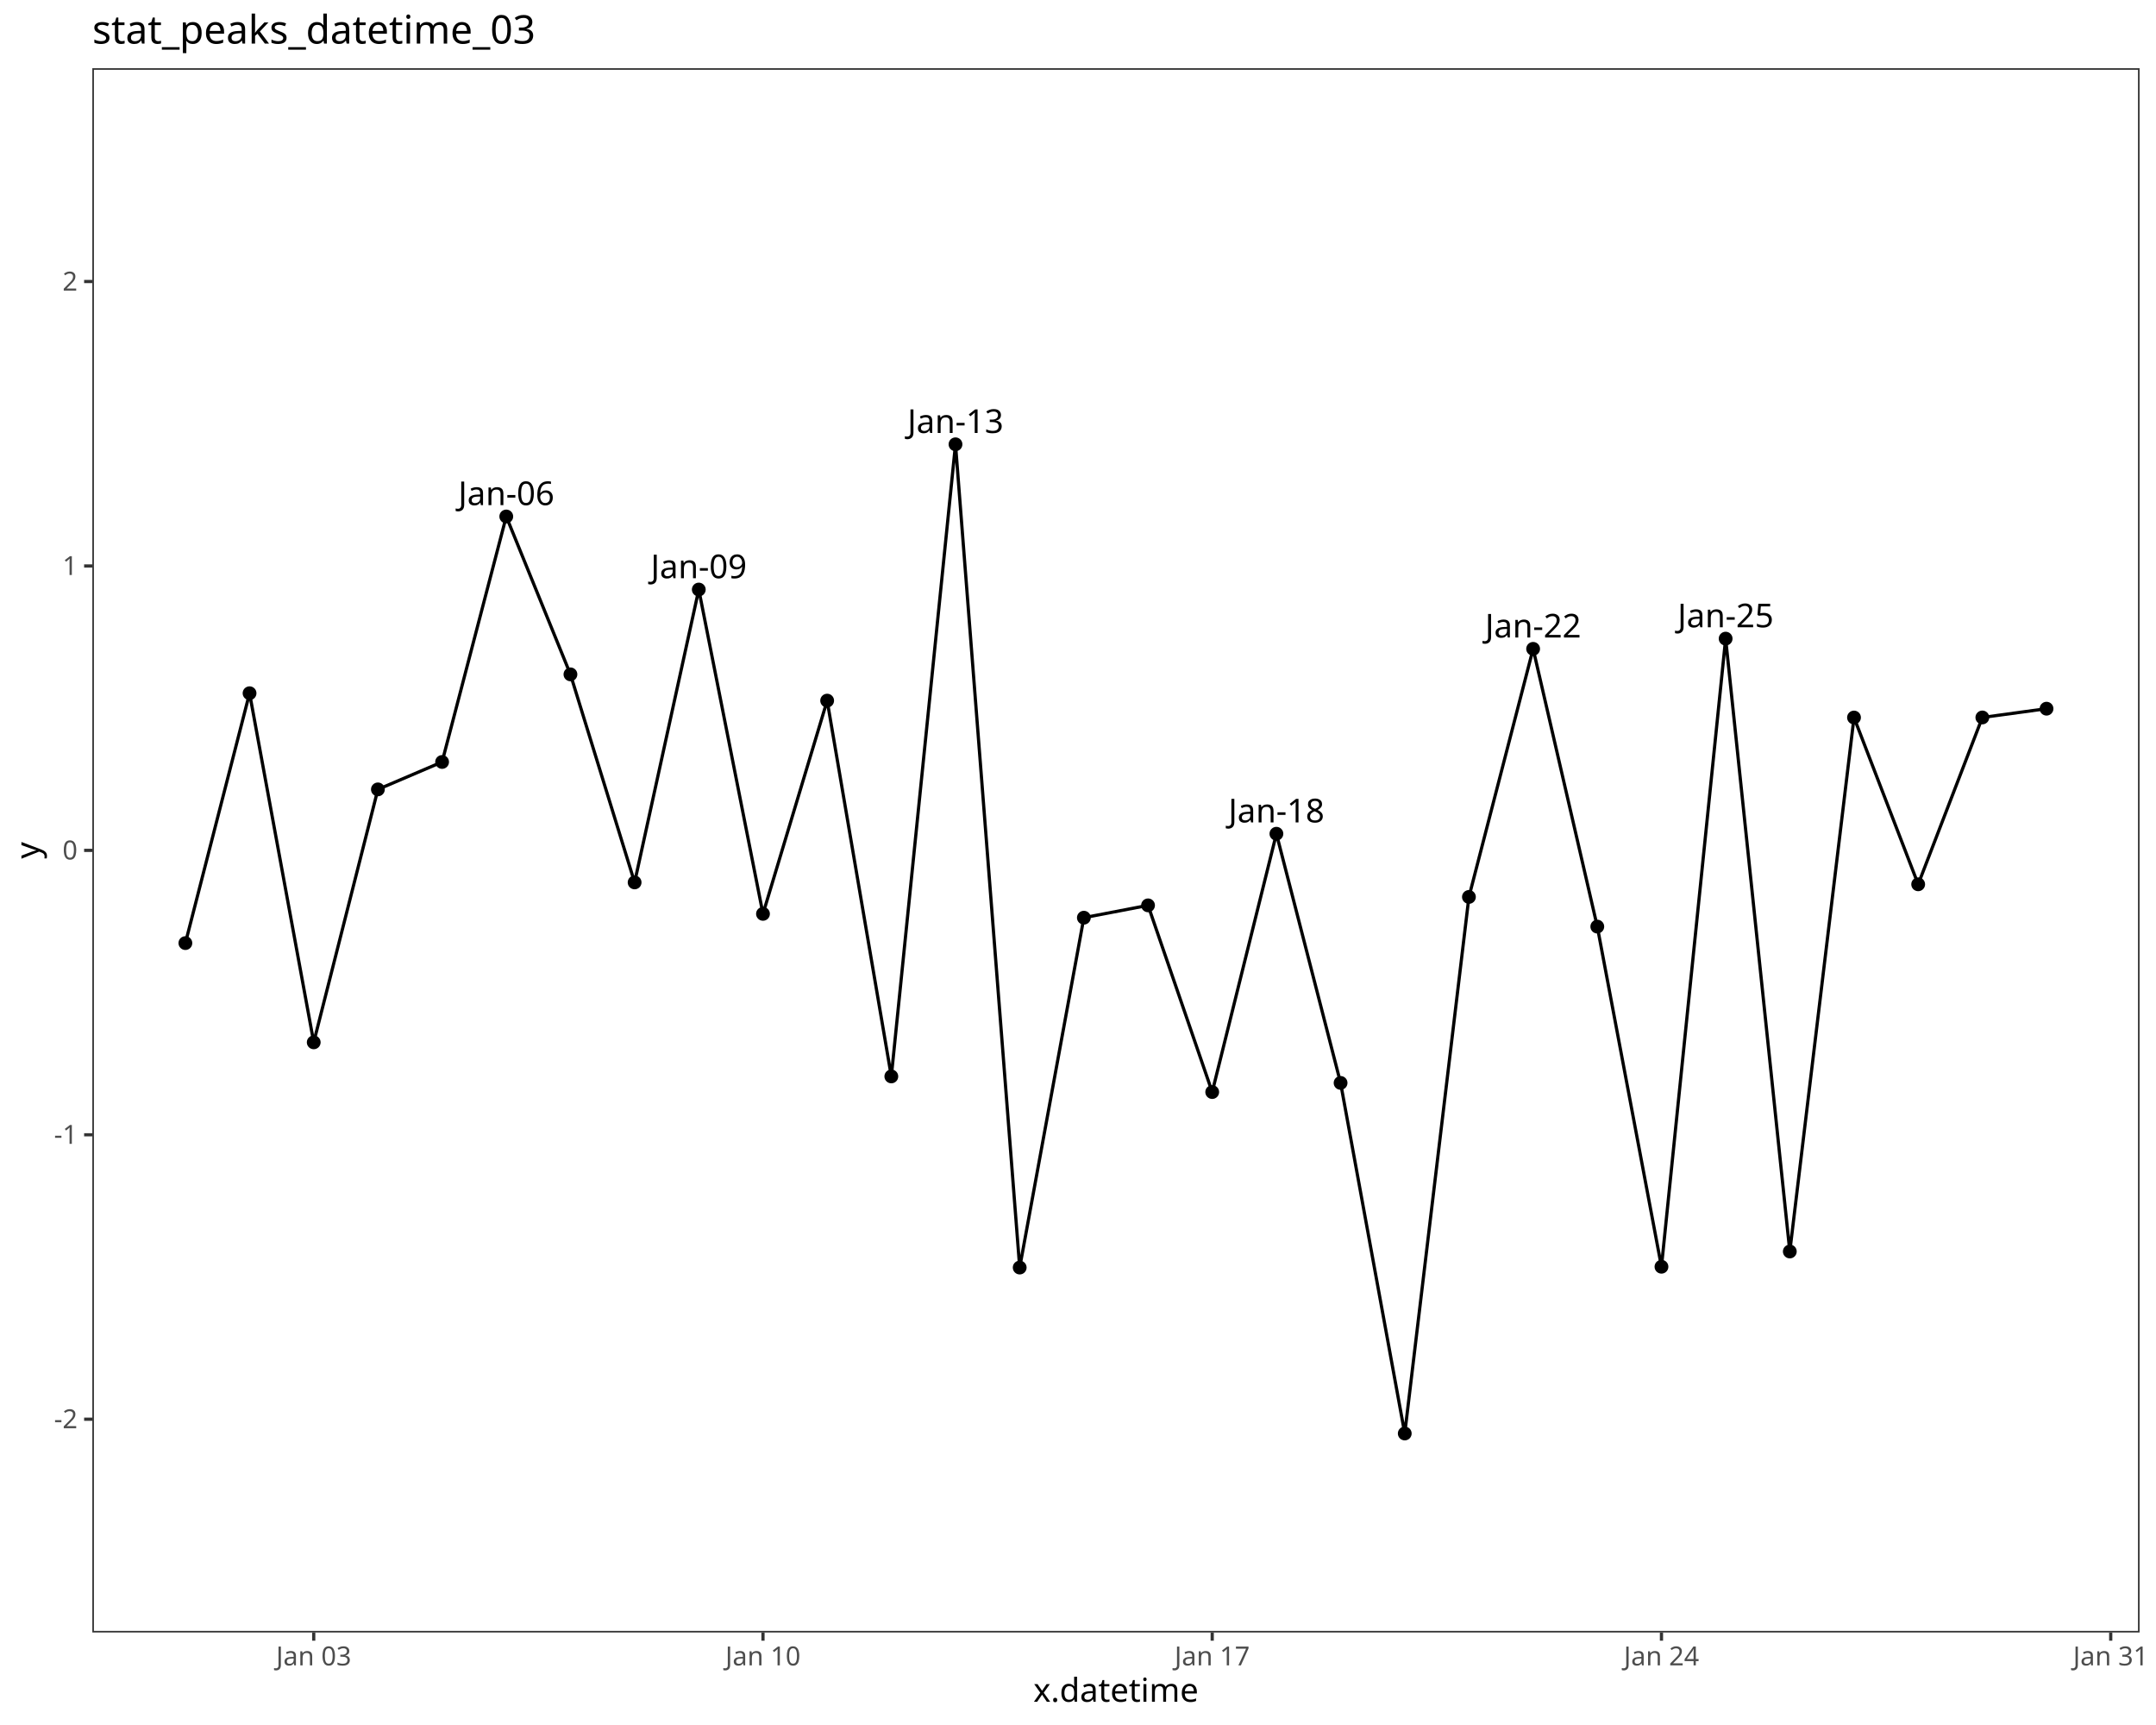
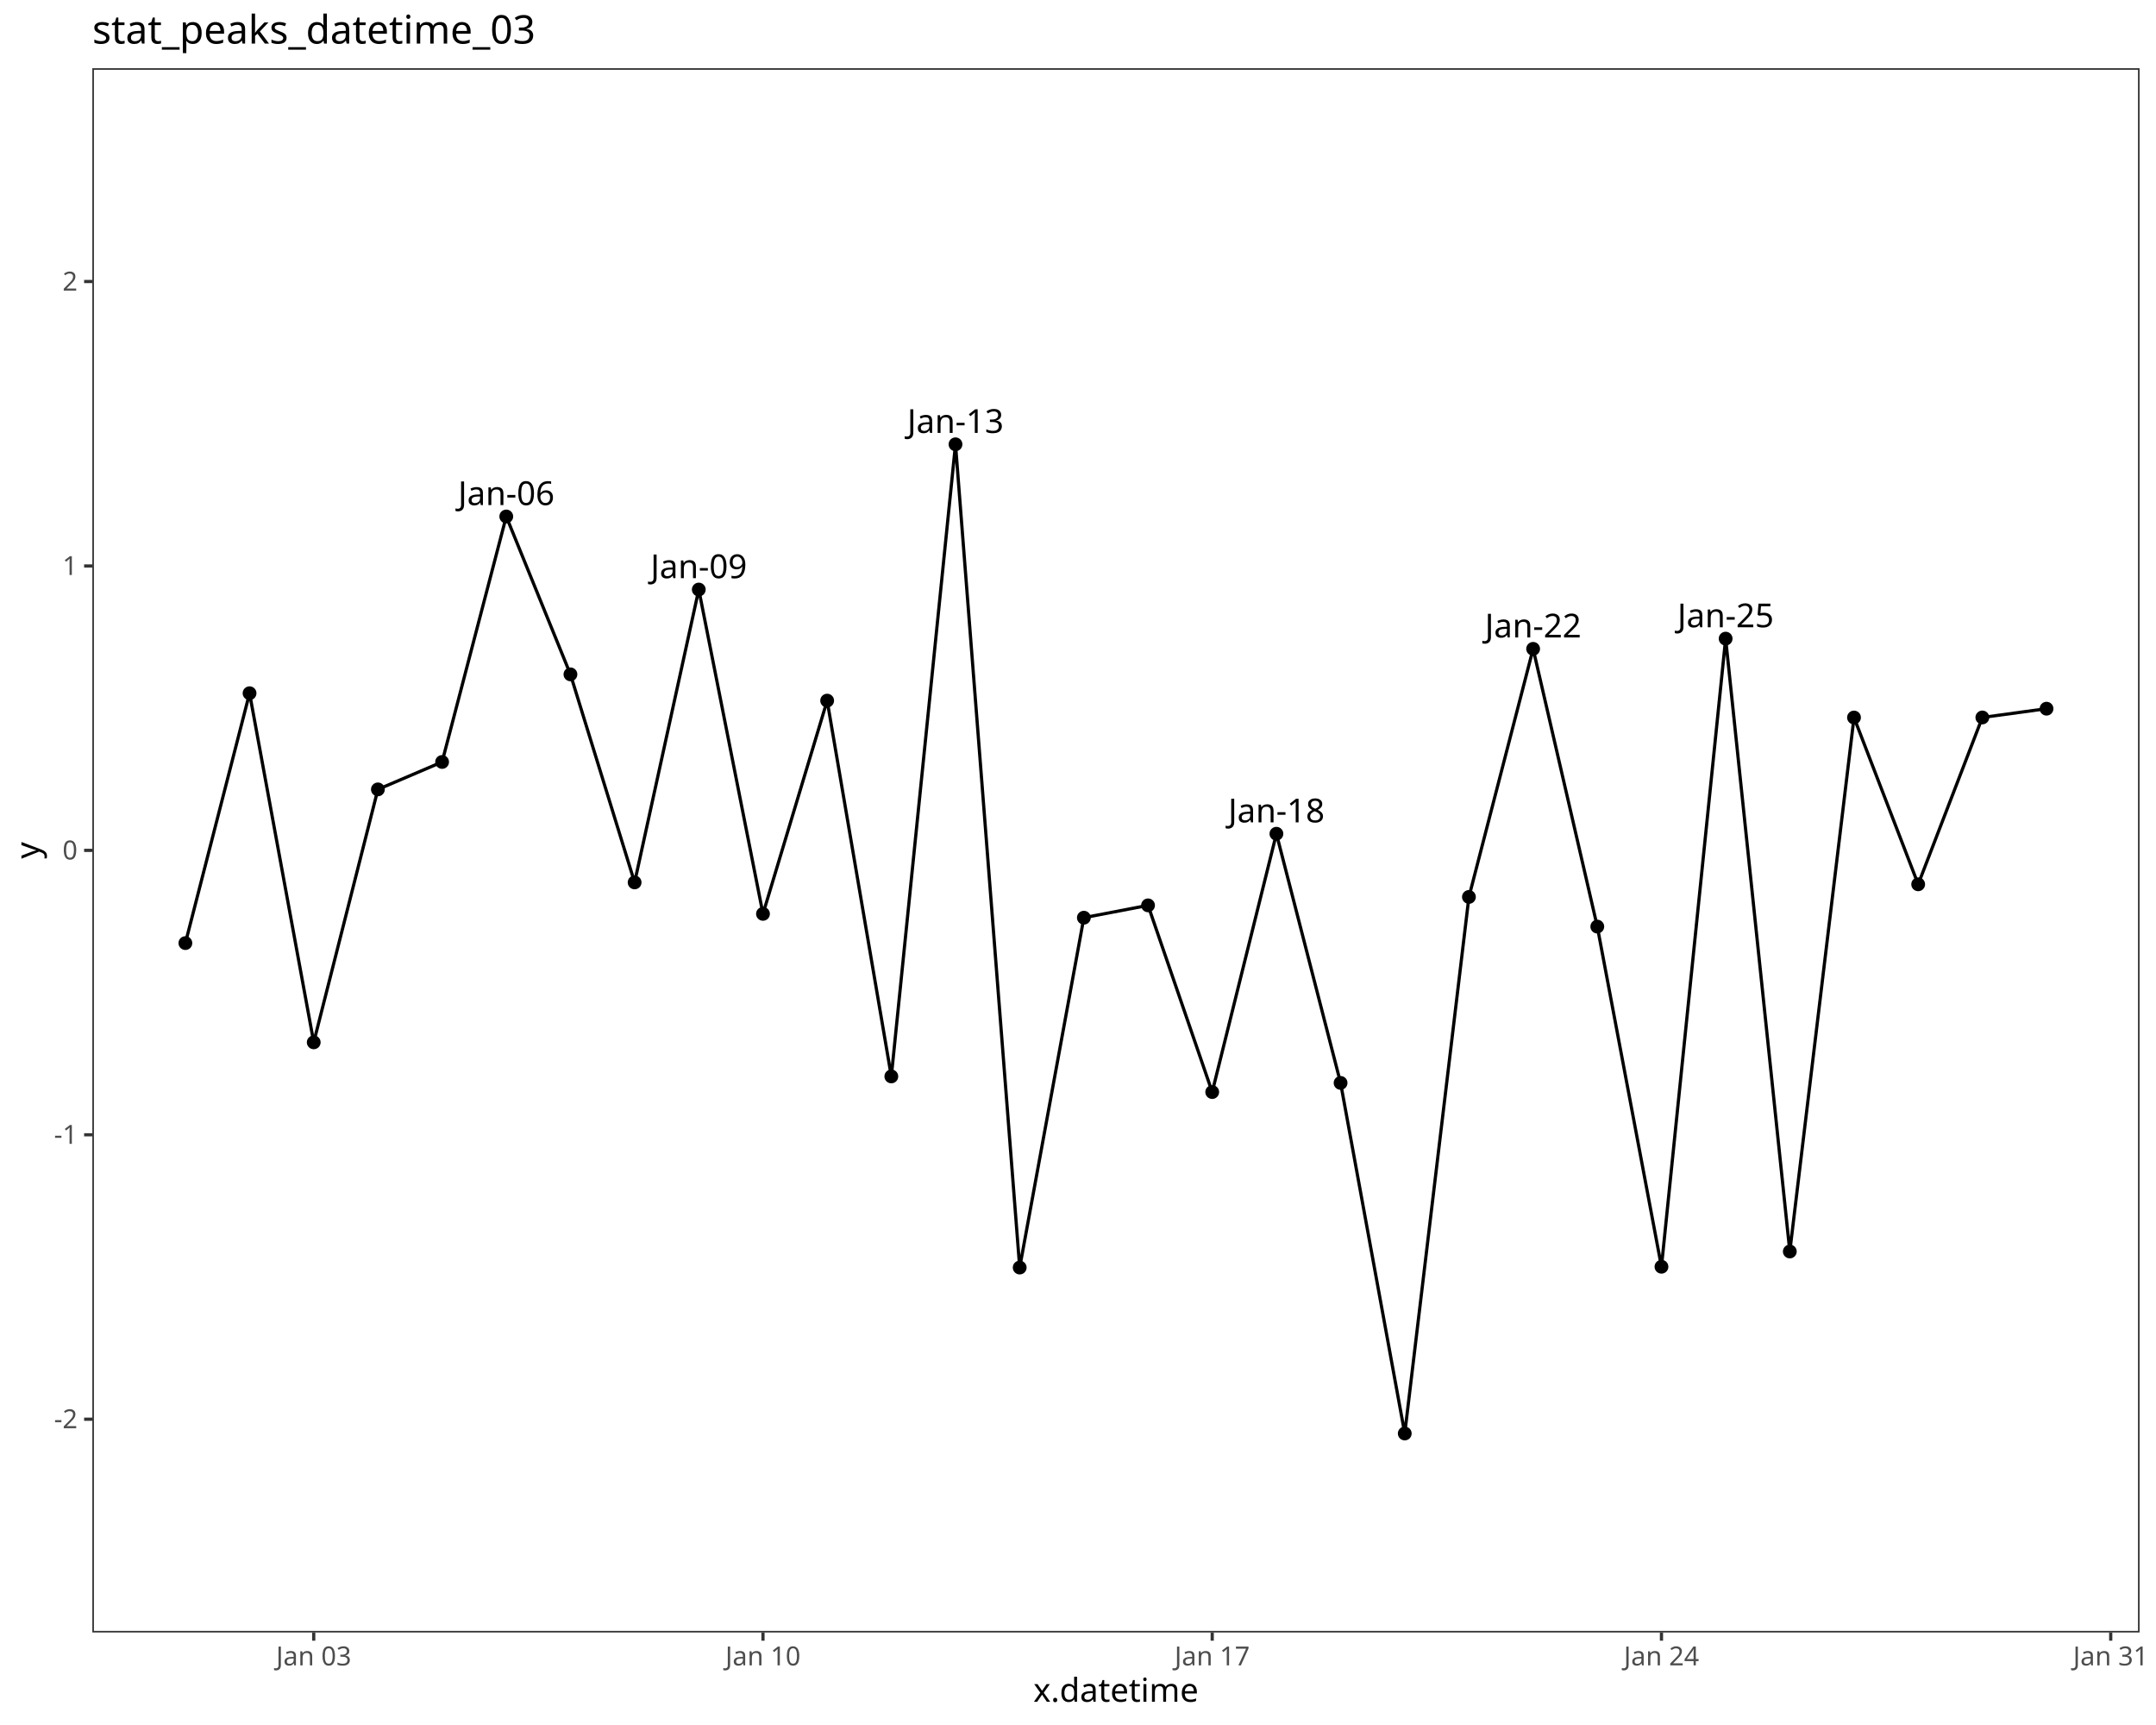
<svg xmlns="http://www.w3.org/2000/svg" class="svglite" data-engine-version="2.0" width="720.00pt" height="576.00pt" viewBox="0 0 720.00 576.00">
  <defs>
    <style type="text/css">
    .svglite line, .svglite polyline, .svglite polygon, .svglite path, .svglite rect, .svglite circle {
      fill: none;
      stroke: #000000;
      stroke-linecap: round;
      stroke-linejoin: round;
      stroke-miterlimit: 10.00;
    }
  </style>
  </defs>
  <rect width="100%" height="100%" style="stroke: none; fill: #FFFFFF;" />
  <defs>
    <clipPath id="cpMC4wMHw3MjAuMDB8MC4wMHw1NzYuMDA=">
      <rect x="0.00" y="0.00" width="720.00" height="576.00" />
    </clipPath>
  </defs>
  <g clip-path="url(#cpMC4wMHw3MjAuMDB8MC4wMHw1NzYuMDA=)">
    <rect x="0.00" y="0.00" width="720.00" height="576.00" style="stroke-width: 1.07; stroke: #FFFFFF; fill: #FFFFFF;" />
  </g>
  <defs>
    <clipPath id="cpMzAuODN8NzE0LjUyfDIyLjc4fDU0NS4xMQ==">
      <rect x="30.83" y="22.78" width="683.69" height="522.33" />
    </clipPath>
  </defs>
  <g clip-path="url(#cpMzAuODN8NzE0LjUyfDIyLjc4fDU0NS4xMQ==)">
    <rect x="30.83" y="22.78" width="683.69" height="522.33" style="stroke-width: 1.07; stroke: none; fill: #FFFFFF;" />
    <circle cx="61.91" cy="314.91" r="1.95" style="stroke-width: 0.71; fill: #000000;" />
    <circle cx="83.34" cy="231.48" r="1.95" style="stroke-width: 0.71; fill: #000000;" />
    <circle cx="104.77" cy="348.05" r="1.95" style="stroke-width: 0.71; fill: #000000;" />
    <circle cx="126.20" cy="263.59" r="1.95" style="stroke-width: 0.71; fill: #000000;" />
    <circle cx="147.64" cy="254.43" r="1.95" style="stroke-width: 0.71; fill: #000000;" />
    <circle cx="169.07" cy="172.46" r="1.95" style="stroke-width: 0.71; fill: #000000;" />
    <circle cx="190.50" cy="225.18" r="1.95" style="stroke-width: 0.71; fill: #000000;" />
    <circle cx="211.93" cy="294.65" r="1.95" style="stroke-width: 0.71; fill: #000000;" />
    <circle cx="233.36" cy="196.86" r="1.95" style="stroke-width: 0.71; fill: #000000;" />
    <circle cx="254.80" cy="305.15" r="1.95" style="stroke-width: 0.71; fill: #000000;" />
    <circle cx="276.23" cy="233.95" r="1.95" style="stroke-width: 0.71; fill: #000000;" />
    <circle cx="297.66" cy="359.43" r="1.95" style="stroke-width: 0.71; fill: #000000;" />
    <circle cx="319.09" cy="148.36" r="1.95" style="stroke-width: 0.71; fill: #000000;" />
    <circle cx="340.53" cy="423.25" r="1.95" style="stroke-width: 0.71; fill: #000000;" />
    <circle cx="361.96" cy="306.43" r="1.95" style="stroke-width: 0.71; fill: #000000;" />
    <circle cx="383.39" cy="302.31" r="1.95" style="stroke-width: 0.71; fill: #000000;" />
    <circle cx="404.82" cy="364.65" r="1.95" style="stroke-width: 0.71; fill: #000000;" />
    <circle cx="426.26" cy="278.40" r="1.95" style="stroke-width: 0.71; fill: #000000;" />
    <circle cx="447.69" cy="361.60" r="1.95" style="stroke-width: 0.71; fill: #000000;" />
    <circle cx="469.12" cy="478.66" r="1.95" style="stroke-width: 0.71; fill: #000000;" />
    <circle cx="490.55" cy="299.50" r="1.95" style="stroke-width: 0.71; fill: #000000;" />
    <circle cx="511.99" cy="216.66" r="1.95" style="stroke-width: 0.71; fill: #000000;" />
    <circle cx="533.42" cy="309.40" r="1.95" style="stroke-width: 0.71; fill: #000000;" />
    <circle cx="554.85" cy="422.98" r="1.95" style="stroke-width: 0.71; fill: #000000;" />
    <circle cx="576.28" cy="213.25" r="1.95" style="stroke-width: 0.71; fill: #000000;" />
    <circle cx="597.71" cy="417.89" r="1.95" style="stroke-width: 0.71; fill: #000000;" />
    <circle cx="619.15" cy="239.59" r="1.95" style="stroke-width: 0.71; fill: #000000;" />
    <circle cx="640.58" cy="295.28" r="1.95" style="stroke-width: 0.71; fill: #000000;" />
    <circle cx="662.01" cy="239.57" r="1.95" style="stroke-width: 0.71; fill: #000000;" />
    <circle cx="683.44" cy="236.64" r="1.95" style="stroke-width: 0.71; fill: #000000;" />
    <polyline points="61.91,314.91 83.34,231.48 104.77,348.05 126.20,263.59 147.64,254.43 169.07,172.46 190.50,225.18 211.93,294.65 233.36,196.86 254.80,305.15 276.23,233.95 297.66,359.43 319.09,148.36 340.53,423.25 361.96,306.43 383.39,302.31 404.82,364.65 426.26,278.40 447.69,361.60 469.12,478.66 490.55,299.50 511.99,216.66 533.42,309.40 554.85,422.98 576.28,213.25 597.71,417.89 619.15,239.59 640.58,295.28 662.01,239.57 683.44,236.64 " style="stroke-width: 1.07; stroke-linecap: butt;" />
-     <text x="169.07" y="168.67" text-anchor="middle" style="font-size: 11.00px; font-family: sans;" textLength="33.64px" lengthAdjust="spacingAndGlyphs">Jan-06</text>
-     <text x="233.36" y="193.07" text-anchor="middle" style="font-size: 11.00px; font-family: sans;" textLength="33.64px" lengthAdjust="spacingAndGlyphs">Jan-09</text>
-     <text x="319.09" y="144.57" text-anchor="middle" style="font-size: 11.00px; font-family: sans;" textLength="33.64px" lengthAdjust="spacingAndGlyphs">Jan-13</text>
-     <text x="426.26" y="274.61" text-anchor="middle" style="font-size: 11.00px; font-family: sans;" textLength="33.64px" lengthAdjust="spacingAndGlyphs">Jan-18</text>
-     <text x="511.99" y="212.88" text-anchor="middle" style="font-size: 11.00px; font-family: sans;" textLength="33.64px" lengthAdjust="spacingAndGlyphs">Jan-22</text>
-     <text x="576.28" y="209.46" text-anchor="middle" style="font-size: 11.00px; font-family: sans;" textLength="33.64px" lengthAdjust="spacingAndGlyphs">Jan-25</text>
+     <text x="169.07" y="168.66" text-anchor="middle" style="font-size: 11.04px; font-family: sans;" textLength="33.76px" lengthAdjust="spacingAndGlyphs">Jan-06</text>
+     <text x="233.36" y="193.06" text-anchor="middle" style="font-size: 11.04px; font-family: sans;" textLength="33.76px" lengthAdjust="spacingAndGlyphs">Jan-09</text>
+     <text x="319.09" y="144.56" text-anchor="middle" style="font-size: 11.04px; font-family: sans;" textLength="33.76px" lengthAdjust="spacingAndGlyphs">Jan-13</text>
+     <text x="426.26" y="274.60" text-anchor="middle" style="font-size: 11.04px; font-family: sans;" textLength="33.76px" lengthAdjust="spacingAndGlyphs">Jan-18</text>
+     <text x="511.99" y="212.86" text-anchor="middle" style="font-size: 11.04px; font-family: sans;" textLength="33.76px" lengthAdjust="spacingAndGlyphs">Jan-22</text>
+     <text x="576.28" y="209.45" text-anchor="middle" style="font-size: 11.04px; font-family: sans;" textLength="33.76px" lengthAdjust="spacingAndGlyphs">Jan-25</text>
    <rect x="30.83" y="22.78" width="683.69" height="522.33" style="stroke-width: 1.07; stroke: #333333;" />
  </g>
  <g clip-path="url(#cpMC4wMHw3MjAuMDB8MC4wMHw1NzYuMDA=)">
    <text x="25.90" y="476.91" text-anchor="end" style="font-size: 8.80px; fill: #4D4D4D; font-family: sans;" textLength="7.82px" lengthAdjust="spacingAndGlyphs">-2</text>
    <text x="25.90" y="381.94" text-anchor="end" style="font-size: 8.80px; fill: #4D4D4D; font-family: sans;" textLength="7.82px" lengthAdjust="spacingAndGlyphs">-1</text>
    <text x="25.90" y="286.98" text-anchor="end" style="font-size: 8.80px; fill: #4D4D4D; font-family: sans;" textLength="4.89px" lengthAdjust="spacingAndGlyphs">0</text>
    <text x="25.90" y="192.01" text-anchor="end" style="font-size: 8.80px; fill: #4D4D4D; font-family: sans;" textLength="4.89px" lengthAdjust="spacingAndGlyphs">1</text>
    <text x="25.90" y="97.04" text-anchor="end" style="font-size: 8.80px; fill: #4D4D4D; font-family: sans;" textLength="4.89px" lengthAdjust="spacingAndGlyphs">2</text>
    <polyline points="28.09,473.89 30.83,473.89 " style="stroke-width: 1.07; stroke: #333333; stroke-linecap: butt;" />
    <polyline points="28.09,378.92 30.83,378.92 " style="stroke-width: 1.07; stroke: #333333; stroke-linecap: butt;" />
    <polyline points="28.09,283.95 30.83,283.95 " style="stroke-width: 1.07; stroke: #333333; stroke-linecap: butt;" />
    <polyline points="28.09,188.98 30.83,188.98 " style="stroke-width: 1.07; stroke: #333333; stroke-linecap: butt;" />
    <polyline points="28.09,94.01 30.83,94.01 " style="stroke-width: 1.07; stroke: #333333; stroke-linecap: butt;" />
    <polyline points="104.77,547.85 104.77,545.11 " style="stroke-width: 1.07; stroke: #333333; stroke-linecap: butt;" />
    <polyline points="254.80,547.85 254.80,545.11 " style="stroke-width: 1.07; stroke: #333333; stroke-linecap: butt;" />
    <polyline points="404.82,547.85 404.82,545.11 " style="stroke-width: 1.07; stroke: #333333; stroke-linecap: butt;" />
    <polyline points="554.85,547.85 554.85,545.11 " style="stroke-width: 1.07; stroke: #333333; stroke-linecap: butt;" />
    <polyline points="704.88,547.85 704.88,545.11 " style="stroke-width: 1.07; stroke: #333333; stroke-linecap: butt;" />
    <text x="104.77" y="556.10" text-anchor="middle" style="font-size: 8.80px; fill: #4D4D4D; font-family: sans;" textLength="26.43px" lengthAdjust="spacingAndGlyphs">Jan 03</text>
    <text x="254.80" y="556.10" text-anchor="middle" style="font-size: 8.80px; fill: #4D4D4D; font-family: sans;" textLength="26.43px" lengthAdjust="spacingAndGlyphs">Jan 10</text>
    <text x="404.82" y="556.10" text-anchor="middle" style="font-size: 8.80px; fill: #4D4D4D; font-family: sans;" textLength="26.43px" lengthAdjust="spacingAndGlyphs">Jan 17</text>
    <text x="554.85" y="556.10" text-anchor="middle" style="font-size: 8.80px; fill: #4D4D4D; font-family: sans;" textLength="26.43px" lengthAdjust="spacingAndGlyphs">Jan 24</text>
    <text x="704.88" y="556.10" text-anchor="middle" style="font-size: 8.80px; fill: #4D4D4D; font-family: sans;" textLength="26.43px" lengthAdjust="spacingAndGlyphs">Jan 31</text>
    <text x="372.67" y="568.24" text-anchor="middle" style="font-size: 11.00px; font-family: sans;" textLength="50.75px" lengthAdjust="spacingAndGlyphs">x.datetime</text>
    <text transform="translate(13.05,283.95) rotate(-90)" text-anchor="middle" style="font-size: 11.00px; font-family: sans;" textLength="5.50px" lengthAdjust="spacingAndGlyphs">y</text>
    <text x="30.83" y="14.56" style="font-size: 13.20px; font-family: sans;" textLength="143.86px" lengthAdjust="spacingAndGlyphs">stat_peaks_datetime_03</text>
  </g>
</svg>
